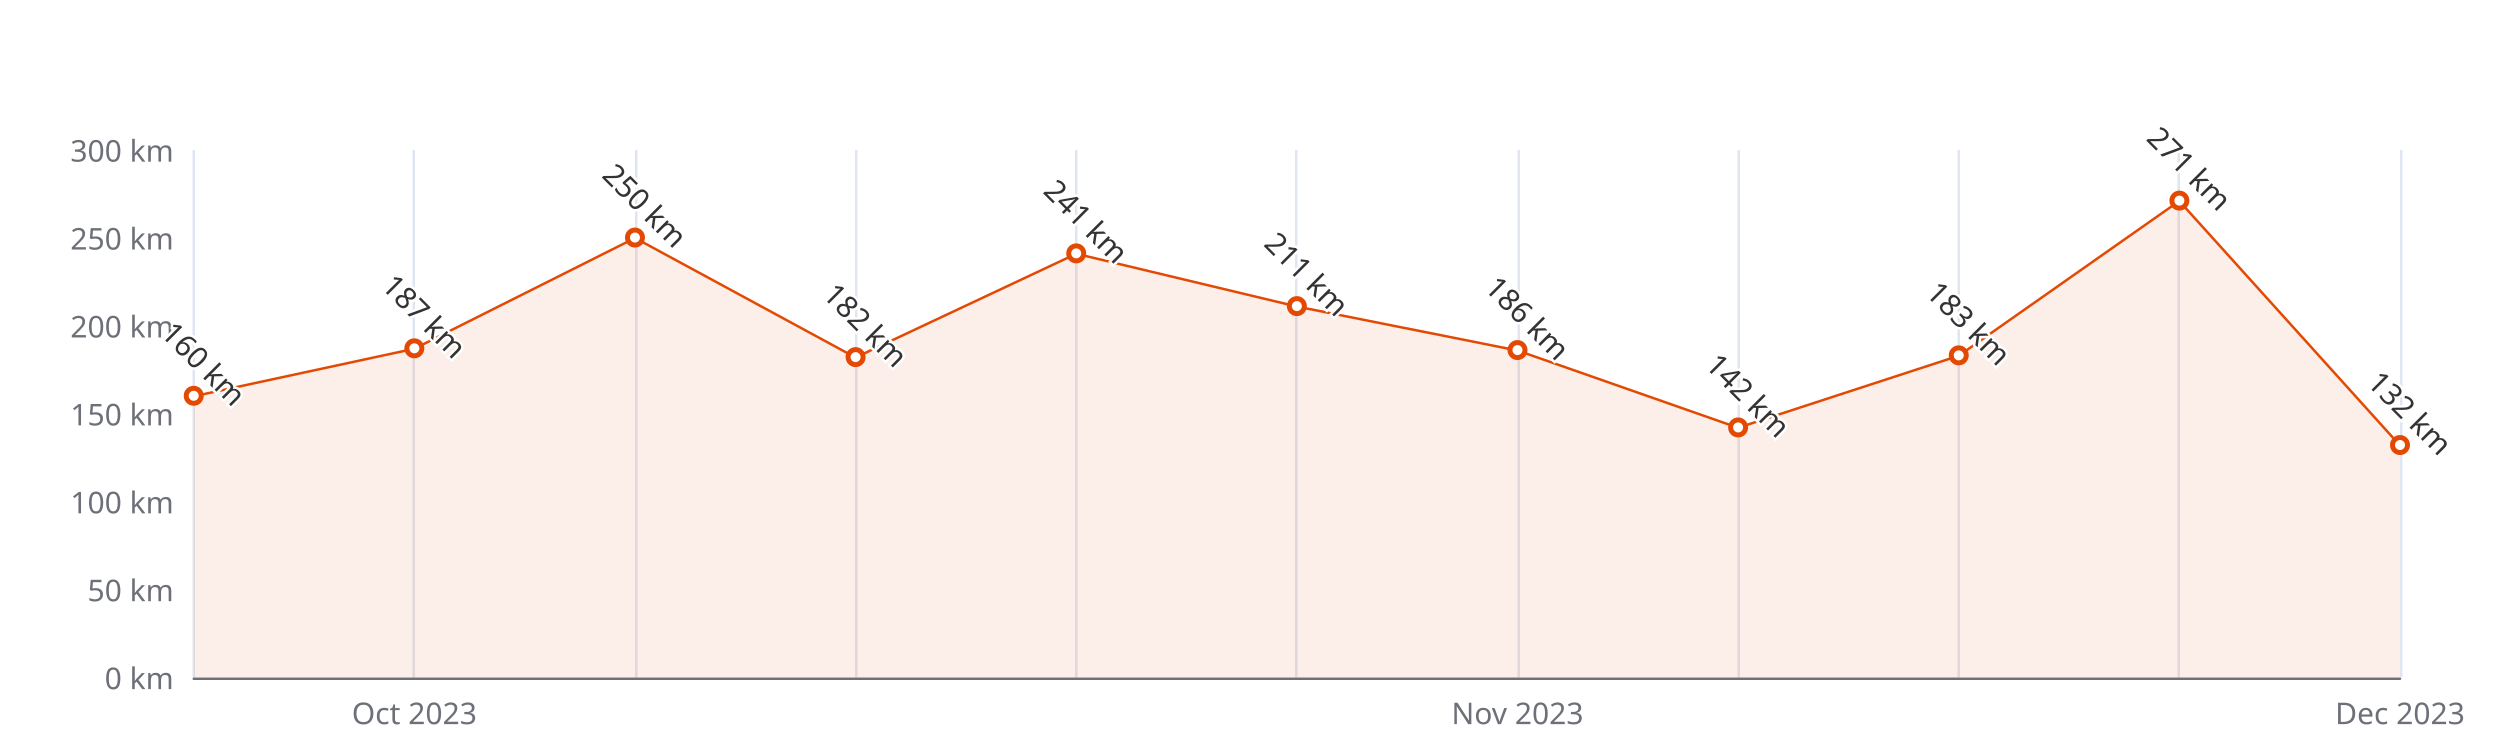
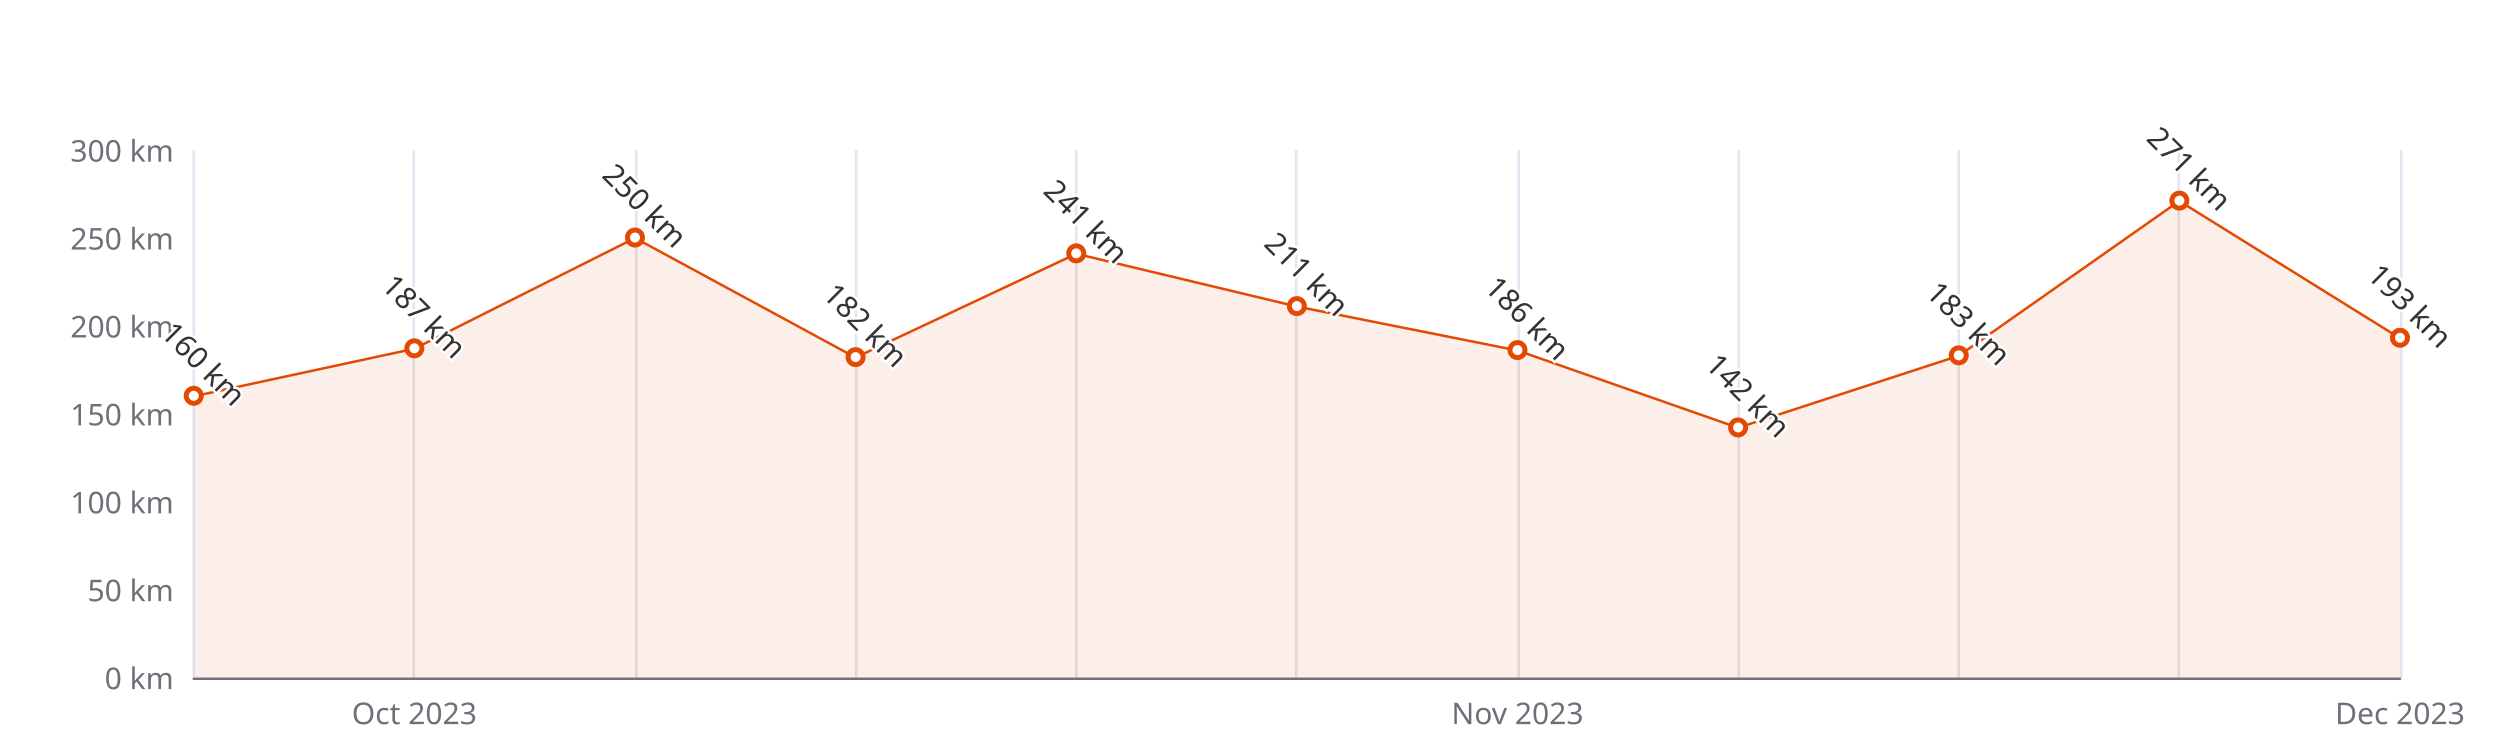
<svg xmlns="http://www.w3.org/2000/svg" width="1000" height="300" version="1.1" baseProfile="full" viewBox="0 0 1000 300">
  <rect width="1000" height="300" x="0" y="0" id="0" fill="#ffffff" />
  <path d="M77.5 60L77.5 271" fill="none" stroke="#E0E6F1" />
  <path d="M165.5 60L165.5 271" fill="none" stroke="#E0E6F1" />
  <path d="M254.5 60L254.5 271" fill="none" stroke="#E0E6F1" />
  <path d="M342.5 60L342.5 271" fill="none" stroke="#E0E6F1" />
  <path d="M430.5 60L430.5 271" fill="none" stroke="#E0E6F1" />
  <path d="M518.5 60L518.5 271" fill="none" stroke="#E0E6F1" />
  <path d="M607.5 60L607.5 271" fill="none" stroke="#E0E6F1" />
  <path d="M695.5 60L695.5 271" fill="none" stroke="#E0E6F1" />
  <path d="M783.5 60L783.5 271" fill="none" stroke="#E0E6F1" />
  <path d="M871.5 60L871.5 271" fill="none" stroke="#E0E6F1" />
  <path d="M960.5 60L960.5 271" fill="none" stroke="#E0E6F1" />
  <path d="M77.5 271.5L960 271.5" fill="none" stroke="#6E7079" stroke-linecap="round" />
  <text dominant-baseline="central" text-anchor="end" style="font-size:12px;font-family:sans-serif;" xml:space="preserve" transform="translate(69.48 271)" fill="#6E7079">0 km</text>
  <text dominant-baseline="central" text-anchor="end" style="font-size:12px;font-family:sans-serif;" xml:space="preserve" transform="translate(69.48 235.8333)" fill="#6E7079">50 km</text>
  <text dominant-baseline="central" text-anchor="end" style="font-size:12px;font-family:sans-serif;" xml:space="preserve" transform="translate(69.48 200.6667)" fill="#6E7079">100 km</text>
  <text dominant-baseline="central" text-anchor="end" style="font-size:12px;font-family:sans-serif;" xml:space="preserve" transform="translate(69.48 165.5)" fill="#6E7079">150 km</text>
  <text dominant-baseline="central" text-anchor="end" style="font-size:12px;font-family:sans-serif;" xml:space="preserve" transform="translate(69.48 130.3333)" fill="#6E7079">200 km</text>
  <text dominant-baseline="central" text-anchor="end" style="font-size:12px;font-family:sans-serif;" xml:space="preserve" transform="translate(69.48 95.1667)" fill="#6E7079">250 km</text>
  <text dominant-baseline="central" text-anchor="end" style="font-size:12px;font-family:sans-serif;" xml:space="preserve" transform="translate(69.48 60)" fill="#6E7079">300 km</text>
  <text dominant-baseline="central" text-anchor="middle" style="font-size:12px;font-family:sans-serif;" xml:space="preserve" y="6" transform="translate(165.732 279)" fill="#6E7079">Oct 2023</text>
  <text dominant-baseline="central" text-anchor="middle" style="font-size:12px;font-family:sans-serif;" xml:space="preserve" y="6" transform="translate(606.992 279)" fill="#6E7079">Nov 2023</text>
  <text dominant-baseline="central" text-anchor="middle" style="font-size:12px;font-family:sans-serif;" xml:space="preserve" y="6" transform="translate(960 279)" fill="#6E7079">Dec 2023</text>
  <g clip-path="url(#zr4-c0)">
-     <path d="M77.5 158.5L165.7 139.5L254 95.2L342.2 143L430.5 101.5L518.7 122.6L607 140.2L695.2 171.1L783.5 142.3L871.7 80.4L960 178.2L960 271L871.7 271L783.5 271L695.2 271L607 271L518.7 271L430.5 271L342.2 271L254 271L165.7 271L77.5 271Z" fill="rgb(227,73,2)" fill-opacity="0.09" />
-     <path d="M77.5 158.5L165.7 139.5L254 95.2L342.2 143L430.5 101.5L518.7 122.6L607 140.2L695.2 171.1L783.5 142.3L871.7 80.4L960 178.2" fill="none" stroke="#E34902" stroke-linejoin="bevel" />
+     <path d="M77.5 158.5L165.7 139.5L254 95.2L342.2 143L430.5 101.5L518.7 122.6L607 140.2L695.2 171.1L783.5 142.3L871.7 80.4L960 135.3L960 271L871.7 271L783.5 271L695.2 271L607 271L518.7 271L430.5 271L342.2 271L254 271L165.7 271L77.5 271Z" fill="rgb(227,73,2)" fill-opacity="0.09" />
+     <path d="M77.5 158.5L165.7 139.5L254 95.2L342.2 143L430.5 101.5L518.7 122.6L607 140.2L695.2 171.1L783.5 142.3L871.7 80.4L960 135.3" fill="none" stroke="#E34902" stroke-linejoin="bevel" />
  </g>
  <path d="M1 0A1 1 0 1 1 1 -0.1A1 1 0 0 1 1 0" transform="matrix(3,0,0,3,77.48,158.4667)" fill="#fff" stroke="#E34902" stroke-width="0.667" />
  <path d="M1 0A1 1 0 1 1 1 -0.1A1 1 0 0 1 1 0" transform="matrix(3,0,0,3,165.732,139.4767)" fill="#fff" stroke="#E34902" stroke-width="0.667" />
  <path d="M1 0A1 1 0 1 1 1 -0.1A1 1 0 0 1 1 0" transform="matrix(3,0,0,3,253.984,95.1667)" fill="#fff" stroke="#E34902" stroke-width="0.667" />
  <path d="M1 0A1 1 0 1 1 1 -0.1A1 1 0 0 1 1 0" transform="matrix(3,0,0,3,342.236,142.9933)" fill="#fff" stroke="#E34902" stroke-width="0.667" />
  <path d="M1 0A1 1 0 1 1 1 -0.1A1 1 0 0 1 1 0" transform="matrix(3,0,0,3,430.488,101.4967)" fill="#fff" stroke="#E34902" stroke-width="0.667" />
  <path d="M1 0A1 1 0 1 1 1 -0.1A1 1 0 0 1 1 0" transform="matrix(3,0,0,3,518.74,122.5967)" fill="#fff" stroke="#E34902" stroke-width="0.667" />
  <path d="M1 0A1 1 0 1 1 1 -0.1A1 1 0 0 1 1 0" transform="matrix(3,0,0,3,606.992,140.18)" fill="#fff" stroke="#E34902" stroke-width="0.667" />
  <path d="M1 0A1 1 0 1 1 1 -0.1A1 1 0 0 1 1 0" transform="matrix(3,0,0,3,695.244,171.1267)" fill="#fff" stroke="#E34902" stroke-width="0.667" />
  <path d="M1 0A1 1 0 1 1 1 -0.1A1 1 0 0 1 1 0" transform="matrix(3,0,0,3,783.496,142.29)" fill="#fff" stroke="#E34902" stroke-width="0.667" />
  <path d="M1 0A1 1 0 1 1 1 -0.1A1 1 0 0 1 1 0" transform="matrix(3,0,0,3,871.748,80.3967)" fill="#fff" stroke="#E34902" stroke-width="0.667" />
-   <path d="M1 0A1 1 0 1 1 1 -0.1A1 1 0 0 1 1 0" transform="matrix(3,0,0,3,960,178.16)" fill="#fff" stroke="#E34902" stroke-width="0.667" />
+   <path d="M1 0A1 1 0 1 1 1 -0.1A1 1 0 0 1 1 0" transform="matrix(3,0,0,3,960,135.2567)" fill="#fff" stroke="#E34902" stroke-width="0.667" />
  <text dominant-baseline="central" text-anchor="middle" style="font-size:12px;font-family:sans-serif;" xml:space="preserve" y="-6" transform="matrix(0.707,0.707,-0.707,0.707,77.48,149.4667)" fill="#333" stroke="rgb(255,255,255)" stroke-width="2" paint-order="stroke" stroke-miterlimit="2">160 km</text>
  <text dominant-baseline="central" text-anchor="middle" style="font-size:12px;font-family:sans-serif;" xml:space="preserve" y="-6" transform="matrix(0.707,0.707,-0.707,0.707,165.732,130.4767)" fill="#333" stroke="rgb(255,255,255)" stroke-width="2" paint-order="stroke" stroke-miterlimit="2">187 km</text>
  <text dominant-baseline="central" text-anchor="middle" style="font-size:12px;font-family:sans-serif;" xml:space="preserve" y="-6" transform="matrix(0.707,0.707,-0.707,0.707,253.984,86.1667)" fill="#333" stroke="rgb(255,255,255)" stroke-width="2" paint-order="stroke" stroke-miterlimit="2">250 km</text>
  <text dominant-baseline="central" text-anchor="middle" style="font-size:12px;font-family:sans-serif;" xml:space="preserve" y="-6" transform="matrix(0.707,0.707,-0.707,0.707,342.236,133.9933)" fill="#333" stroke="rgb(255,255,255)" stroke-width="2" paint-order="stroke" stroke-miterlimit="2">182 km</text>
  <text dominant-baseline="central" text-anchor="middle" style="font-size:12px;font-family:sans-serif;" xml:space="preserve" y="-6" transform="matrix(0.707,0.707,-0.707,0.707,430.488,92.4967)" fill="#333" stroke="rgb(255,255,255)" stroke-width="2" paint-order="stroke" stroke-miterlimit="2">241 km</text>
  <text dominant-baseline="central" text-anchor="middle" style="font-size:12px;font-family:sans-serif;" xml:space="preserve" y="-6" transform="matrix(0.707,0.707,-0.707,0.707,518.74,113.5967)" fill="#333" stroke="rgb(255,255,255)" stroke-width="2" paint-order="stroke" stroke-miterlimit="2">211 km</text>
  <text dominant-baseline="central" text-anchor="middle" style="font-size:12px;font-family:sans-serif;" xml:space="preserve" y="-6" transform="matrix(0.707,0.707,-0.707,0.707,606.992,131.18)" fill="#333" stroke="rgb(255,255,255)" stroke-width="2" paint-order="stroke" stroke-miterlimit="2">186 km</text>
  <text dominant-baseline="central" text-anchor="middle" style="font-size:12px;font-family:sans-serif;" xml:space="preserve" y="-6" transform="matrix(0.707,0.707,-0.707,0.707,695.244,162.1267)" fill="#333" stroke="rgb(255,255,255)" stroke-width="2" paint-order="stroke" stroke-miterlimit="2">142 km</text>
  <text dominant-baseline="central" text-anchor="middle" style="font-size:12px;font-family:sans-serif;" xml:space="preserve" y="-6" transform="matrix(0.707,0.707,-0.707,0.707,783.496,133.29)" fill="#333" stroke="rgb(255,255,255)" stroke-width="2" paint-order="stroke" stroke-miterlimit="2">183 km</text>
  <text dominant-baseline="central" text-anchor="middle" style="font-size:12px;font-family:sans-serif;" xml:space="preserve" y="-6" transform="matrix(0.707,0.707,-0.707,0.707,871.748,71.3967)" fill="#333" stroke="rgb(255,255,255)" stroke-width="2" paint-order="stroke" stroke-miterlimit="2">271 km</text>
-   <text dominant-baseline="central" text-anchor="middle" style="font-size:12px;font-family:sans-serif;" xml:space="preserve" y="-6" transform="matrix(0.707,0.707,-0.707,0.707,960,169.16)" fill="#333" stroke="rgb(255,255,255)" stroke-width="2" paint-order="stroke" stroke-miterlimit="2">132 km</text>
+   <text dominant-baseline="central" text-anchor="middle" style="font-size:12px;font-family:sans-serif;" xml:space="preserve" y="-6" transform="matrix(0.707,0.707,-0.707,0.707,960,126.2567)" fill="#333" stroke="rgb(255,255,255)" stroke-width="2" paint-order="stroke" stroke-miterlimit="2">193 km</text>
  <defs>
    <clipPath id="zr4-c0">
      <path d="M76 59.5l884 0l0 212l-884 0Z" fill="#000" />
    </clipPath>
  </defs>
</svg>
